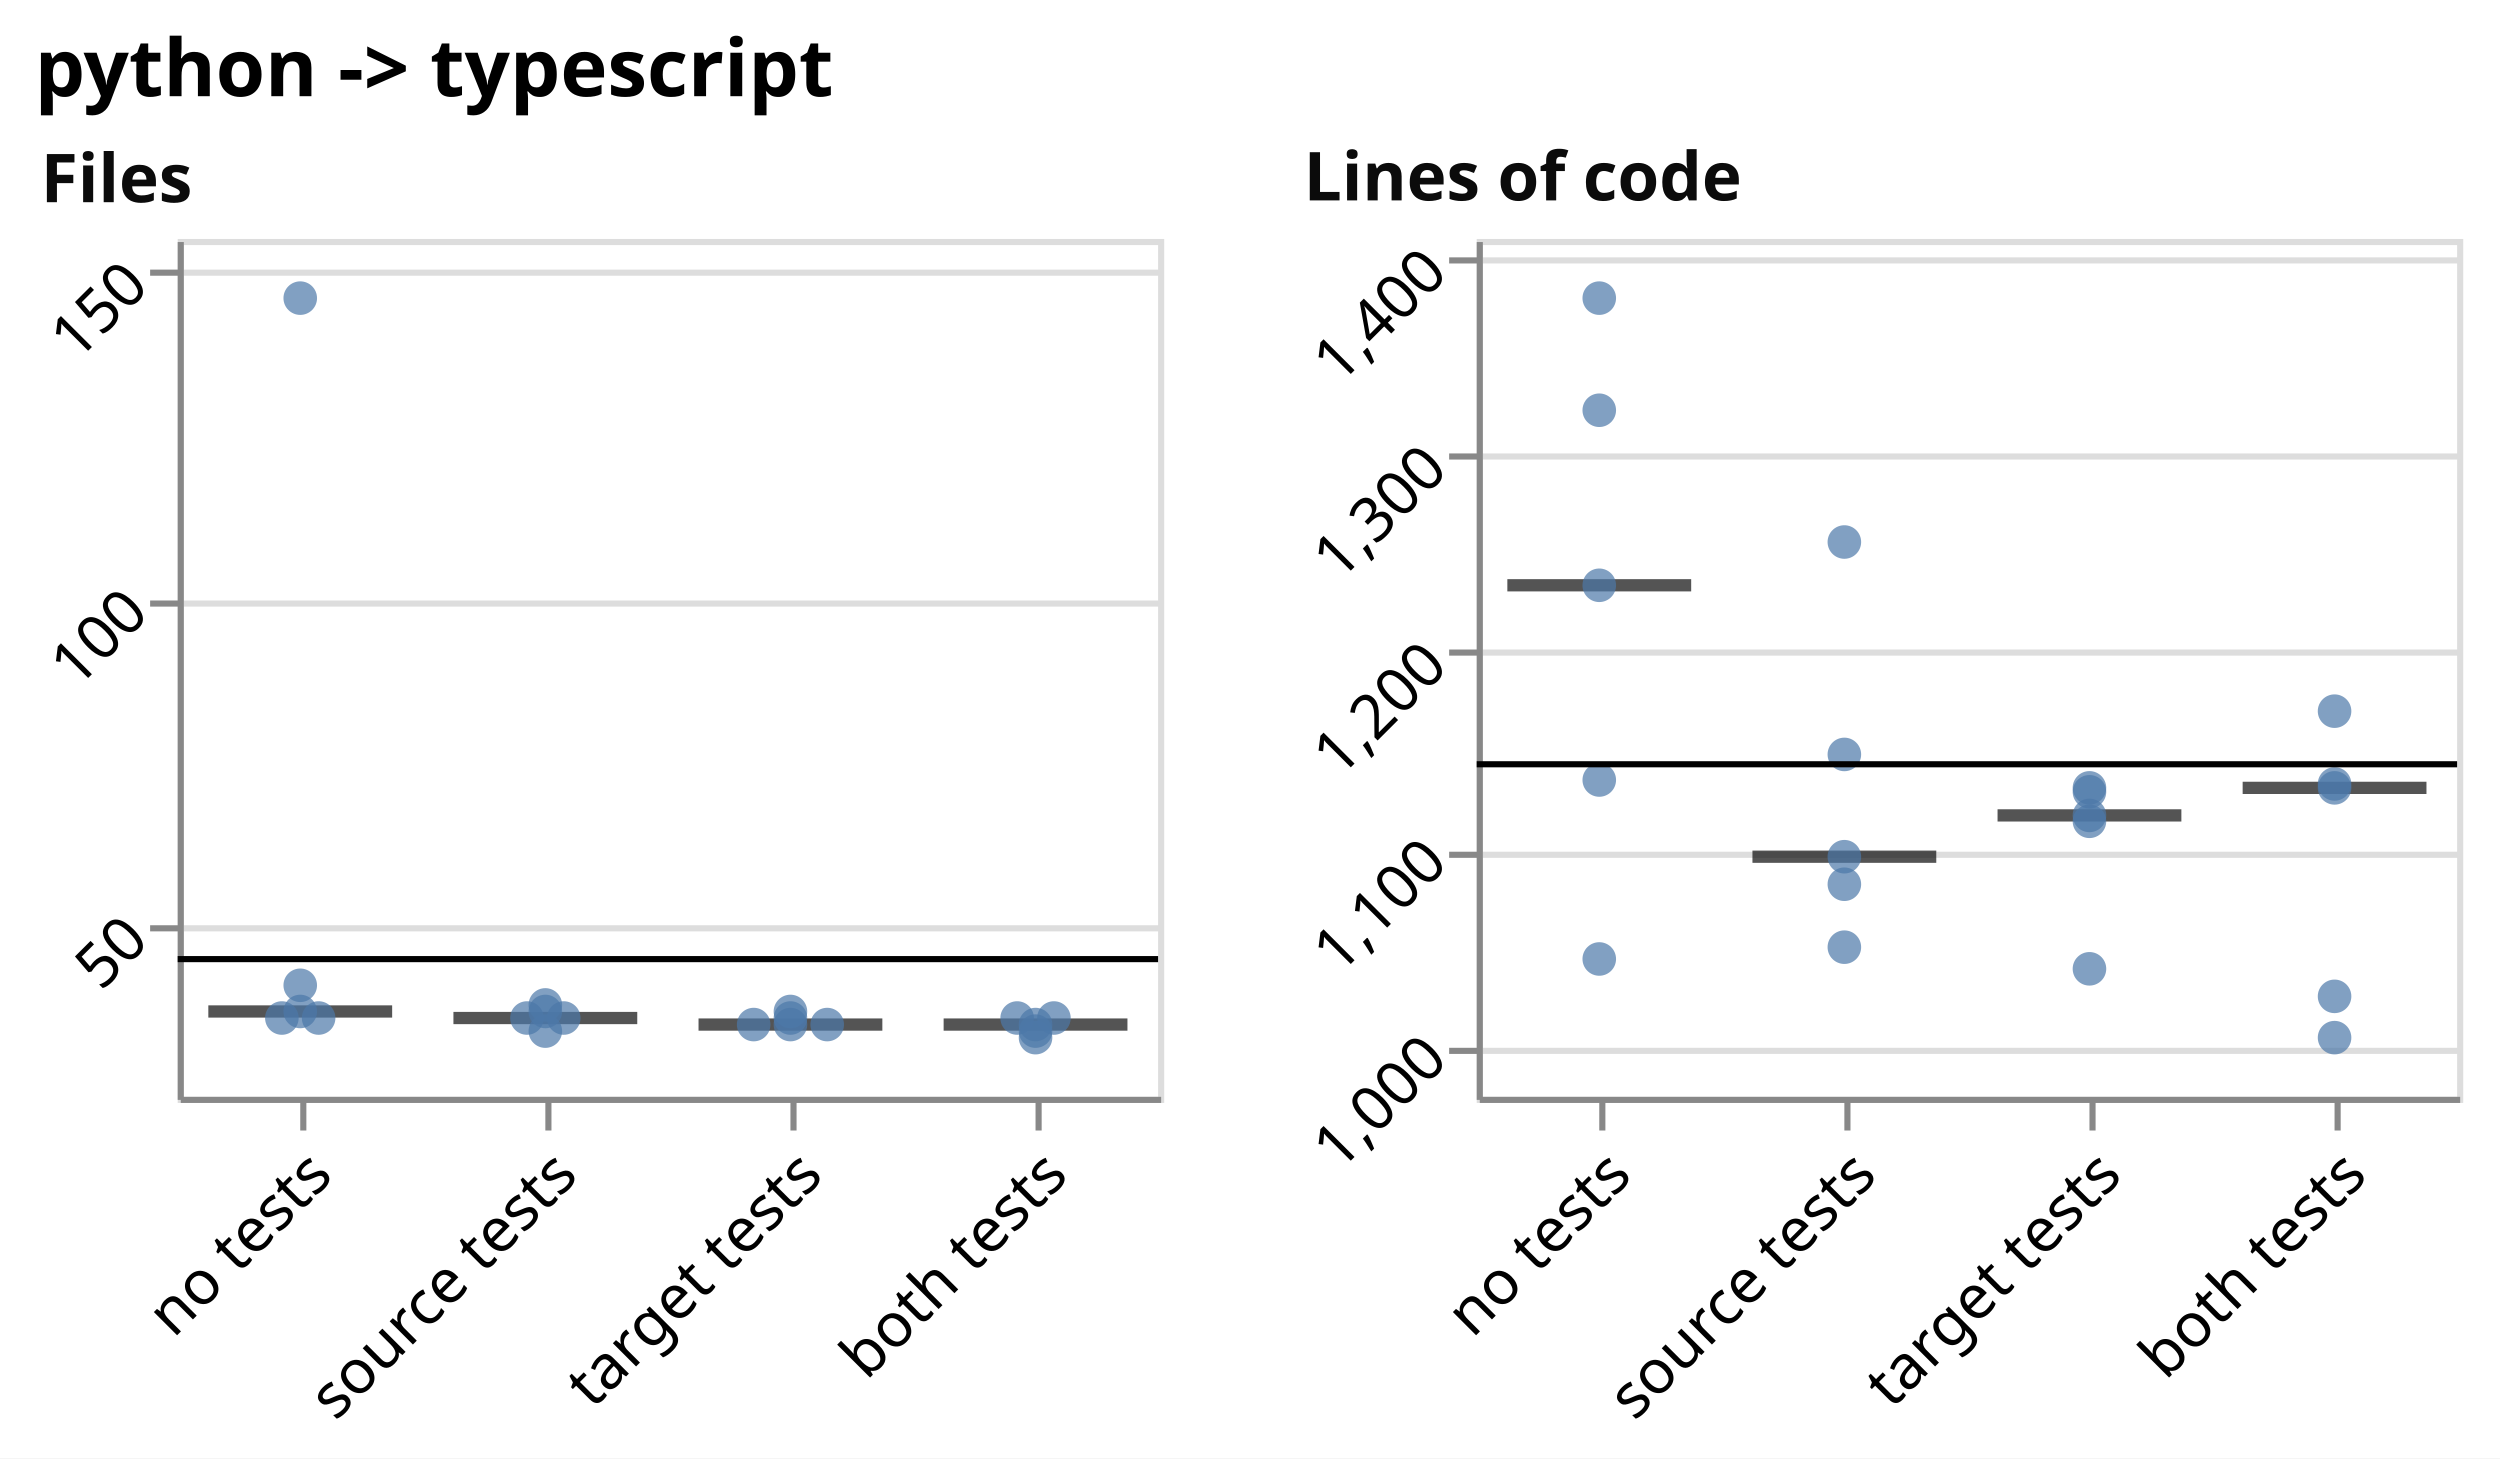
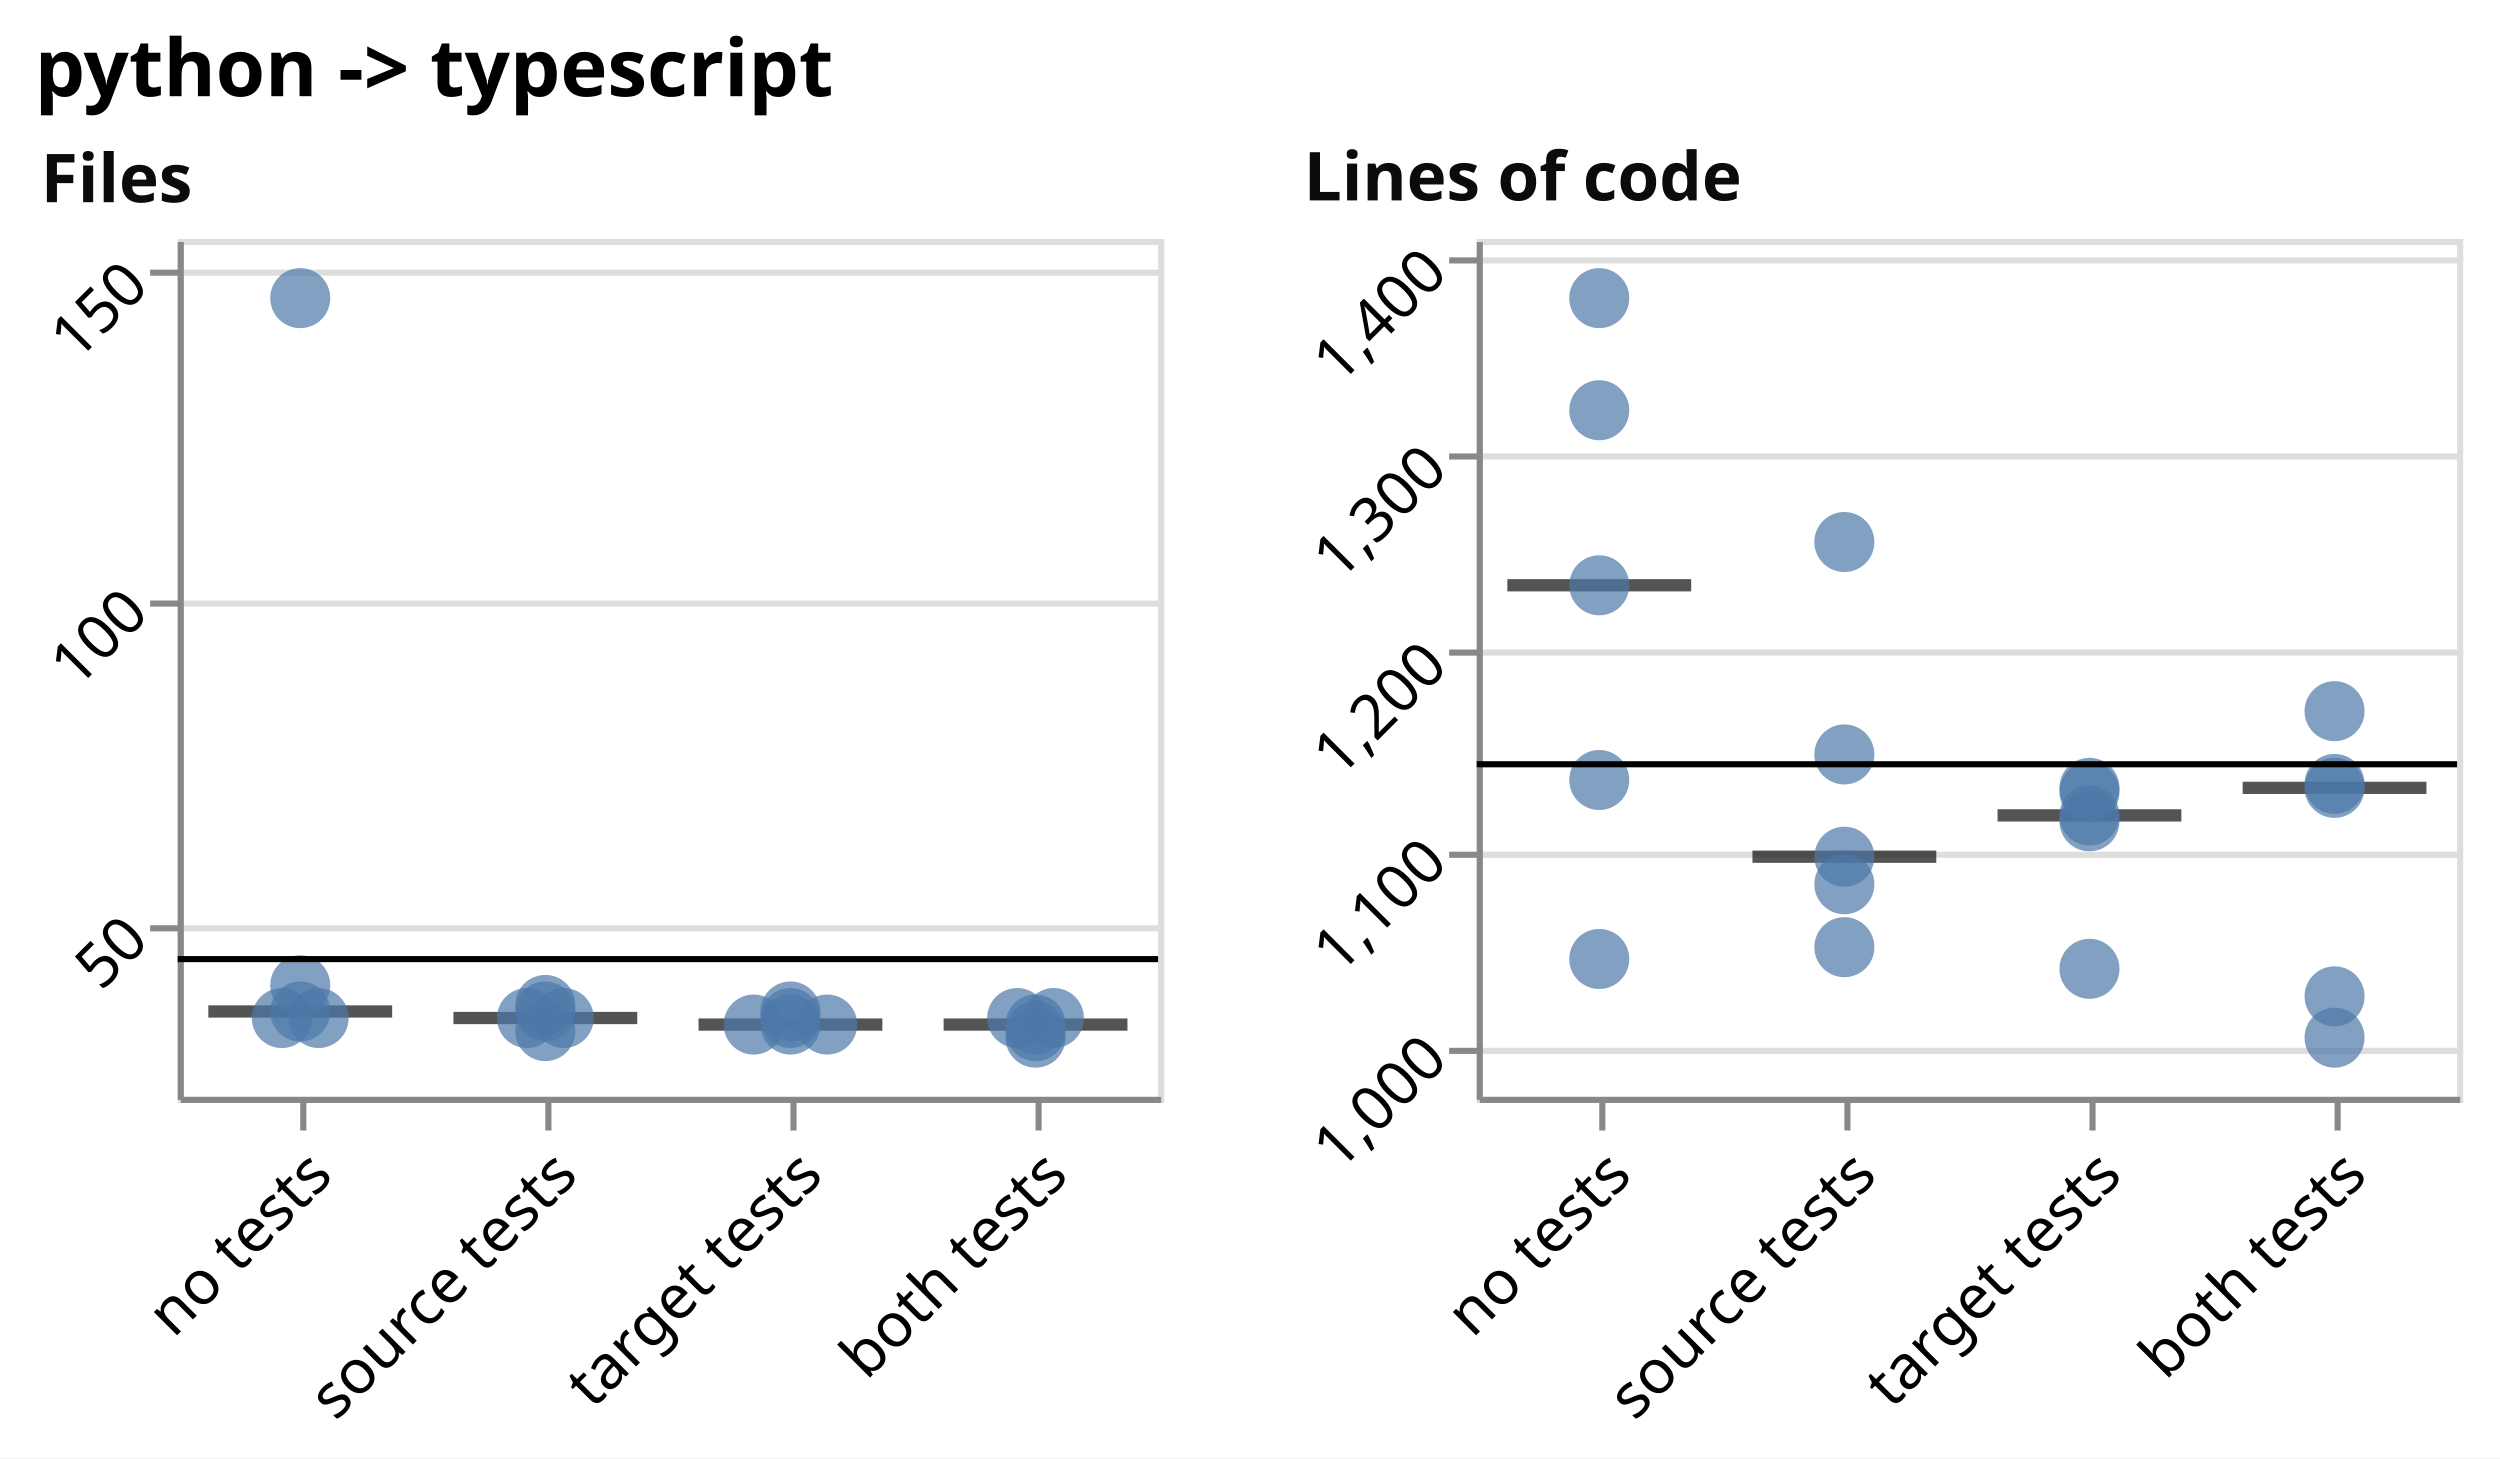
<svg xmlns="http://www.w3.org/2000/svg" version="1.1" class="marks" width="408" height="238" viewBox="0 0 408 238">
  <rect width="408" height="238" fill="white" />
  <g fill="none" stroke-miterlimit="10" transform="translate(29,39)">
    <g class="mark-group role-frame root" role="graphics-object" aria-roledescription="group mark container">
      <g transform="translate(0,0)">
        <path class="background" aria-hidden="true" d="M0,0h0v0h0Z" />
        <g>
          <g class="mark-group role-scope concat_0_group" role="graphics-object" aria-roledescription="group mark container">
            <g transform="translate(0,0)">
              <path class="background" aria-hidden="true" d="M0.5,0.5h160v140h-160Z" stroke="#ddd" />
              <g>
                <g class="mark-group role-axis" aria-hidden="true">
                  <g transform="translate(0.5,0.5)">
                    <path class="background" aria-hidden="true" d="M0,0h0v0h0Z" pointer-events="none" />
                    <g>
                      <g class="mark-rule role-axis-grid" pointer-events="none">
                        <line transform="translate(0,112)" x2="160" y2="0" stroke="#ddd" stroke-width="1" opacity="1" />
                        <line transform="translate(0,59)" x2="160" y2="0" stroke="#ddd" stroke-width="1" opacity="1" />
                        <line transform="translate(0,5)" x2="160" y2="0" stroke="#ddd" stroke-width="1" opacity="1" />
                      </g>
                    </g>
                    <path class="foreground" aria-hidden="true" d="" pointer-events="none" display="none" />
                  </g>
                </g>
                <g class="mark-group role-axis" role="graphics-symbol" aria-roledescription="axis" aria-label="X-axis for a discrete scale with 4 values: no tests, source tests, target tests, both tests">
                  <g transform="translate(0.5,140.5)">
                    <path class="background" aria-hidden="true" d="M0,0h0v0h0Z" pointer-events="none" />
                    <g>
                      <g class="mark-rule role-axis-tick" pointer-events="none">
                        <line transform="translate(20,0)" x2="0" y2="5" stroke="#888" stroke-width="1" opacity="1" />
                        <line transform="translate(60,0)" x2="0" y2="5" stroke="#888" stroke-width="1" opacity="1" />
                        <line transform="translate(100,0)" x2="0" y2="5" stroke="#888" stroke-width="1" opacity="1" />
                        <line transform="translate(140,0)" x2="0" y2="5" stroke="#888" stroke-width="1" opacity="1" />
                      </g>
                      <g class="mark-text role-axis-label" pointer-events="none">
                        <text text-anchor="end" transform="translate(19.5,7) rotate(-45) translate(0,8)" font-family="sans-serif" font-size="10px" fill="#000" opacity="1">no tests</text>
                        <text text-anchor="end" transform="translate(59.5,7) rotate(-45) translate(0,8)" font-family="sans-serif" font-size="10px" fill="#000" opacity="1">source tests</text>
                        <text text-anchor="end" transform="translate(99.5,7) rotate(-45) translate(0,8)" font-family="sans-serif" font-size="10px" fill="#000" opacity="1">target tests</text>
                        <text text-anchor="end" transform="translate(139.5,7) rotate(-45) translate(0,8)" font-family="sans-serif" font-size="10px" fill="#000" opacity="1">both tests</text>
                      </g>
                      <g class="mark-rule role-axis-domain" pointer-events="none">
                        <line transform="translate(0,0)" x2="160" y2="0" stroke="#888" stroke-width="1" opacity="1" />
                      </g>
                    </g>
                    <path class="foreground" aria-hidden="true" d="" pointer-events="none" display="none" />
                  </g>
                </g>
                <g class="mark-group role-axis" role="graphics-symbol" aria-roledescription="axis" aria-label="Y-axis for a linear scale with values from 24 to 155">
                  <g transform="translate(0.5,0.5)">
                    <path class="background" aria-hidden="true" d="M0,0h0v0h0Z" pointer-events="none" />
                    <g>
                      <g class="mark-rule role-axis-tick" pointer-events="none">
                        <line transform="translate(0,112)" x2="-5" y2="0" stroke="#888" stroke-width="1" opacity="1" />
                        <line transform="translate(0,59)" x2="-5" y2="0" stroke="#888" stroke-width="1" opacity="1" />
                        <line transform="translate(0,5)" x2="-5" y2="0" stroke="#888" stroke-width="1" opacity="1" />
                      </g>
                      <g class="mark-text role-axis-label" pointer-events="none">
                        <text text-anchor="end" transform="translate(-7,112.188) rotate(-45) translate(0,3)" font-family="sans-serif" font-size="10px" fill="#000" opacity="1">50</text>
                        <text text-anchor="end" transform="translate(-7,58.78547) rotate(-45) translate(0,3)" font-family="sans-serif" font-size="10px" fill="#000" opacity="1">100</text>
                        <text text-anchor="end" transform="translate(-7,5.382972) rotate(-45) translate(0,3)" font-family="sans-serif" font-size="10px" fill="#000" opacity="1">150</text>
                      </g>
                      <g class="mark-rule role-axis-domain" pointer-events="none">
                        <line transform="translate(0,140)" x2="0" y2="-140" stroke="#888" stroke-width="1" opacity="1" />
                      </g>
                    </g>
                    <path class="foreground" aria-hidden="true" d="" pointer-events="none" display="none" />
                  </g>
                </g>
                <g class="mark-rect role-mark concat_0_layer_0_marks" role="graphics-object" aria-roledescription="rect mark container">
                  <path aria-label="condition: no tests; Median of value: 37" role="graphics-symbol" aria-roledescription="tick" d="M5,125.073h30v2h-30Z" fill="#0b0b0b" opacity="0.7" />
                  <path aria-label="condition: source tests; Median of value: 36" role="graphics-symbol" aria-roledescription="tick" d="M45,126.141h30v2h-30Z" fill="#0b0b0b" opacity="0.7" />
                  <path aria-label="condition: target tests; Median of value: 35" role="graphics-symbol" aria-roledescription="tick" d="M85,127.209h30v2h-30Z" fill="#0b0b0b" opacity="0.7" />
                  <path aria-label="condition: both tests; Median of value: 35" role="graphics-symbol" aria-roledescription="tick" d="M125,127.209h30v2h-30Z" fill="#0b0b0b" opacity="0.7" />
                </g>
                <g class="mark-symbol role-mark concat_0_layer_1_marks" role="graphics-object" aria-roledescription="symbol mark container">
-                   <path aria-label="condition: no tests; value: 36; nudge: −0.5" role="graphics-symbol" aria-roledescription="point" transform="translate(17,127.1407)" d="M2.739,0A2.739,2.739,0,1,1,-2.739,0A2.739,2.739,0,1,1,2.739,0" fill="#4c78a8" stroke-width="2" opacity="0.7" />
-                   <path aria-label="condition: no tests; value: 36; nudge: 0.5" role="graphics-symbol" aria-roledescription="point" transform="translate(23,127.1407)" d="M2.739,0A2.739,2.739,0,1,1,-2.739,0A2.739,2.739,0,1,1,2.739,0" fill="#4c78a8" stroke-width="2" opacity="0.7" />
-                   <path aria-label="condition: no tests; value: 146; nudge: 0" role="graphics-symbol" aria-roledescription="point" transform="translate(20,9.655172)" d="M2.739,0A2.739,2.739,0,1,1,-2.739,0A2.739,2.739,0,1,1,2.739,0" fill="#4c78a8" stroke-width="2" opacity="0.7" />
-                   <path aria-label="condition: no tests; value: 41; nudge: 0" role="graphics-symbol" aria-roledescription="point" transform="translate(20,121.8004)" d="M2.739,0A2.739,2.739,0,1,1,-2.739,0A2.739,2.739,0,1,1,2.739,0" fill="#4c78a8" stroke-width="2" opacity="0.7" />
-                   <path aria-label="condition: no tests; value: 37; nudge: 0" role="graphics-symbol" aria-roledescription="point" transform="translate(20,126.0726)" d="M2.739,0A2.739,2.739,0,1,1,-2.739,0A2.739,2.739,0,1,1,2.739,0" fill="#4c78a8" stroke-width="2" opacity="0.7" />
-                   <path aria-label="condition: source tests; value: 36; nudge: −0.5" role="graphics-symbol" aria-roledescription="point" transform="translate(57,127.1407)" d="M2.739,0A2.739,2.739,0,1,1,-2.739,0A2.739,2.739,0,1,1,2.739,0" fill="#4c78a8" stroke-width="2" opacity="0.7" />
-                   <path aria-label="condition: source tests; value: 36; nudge: 0.5" role="graphics-symbol" aria-roledescription="point" transform="translate(63,127.1407)" d="M2.739,0A2.739,2.739,0,1,1,-2.739,0A2.739,2.739,0,1,1,2.739,0" fill="#4c78a8" stroke-width="2" opacity="0.7" />
-                   <path aria-label="condition: source tests; value: 38; nudge: 0" role="graphics-symbol" aria-roledescription="point" transform="translate(60,125.0046)" d="M2.739,0A2.739,2.739,0,1,1,-2.739,0A2.739,2.739,0,1,1,2.739,0" fill="#4c78a8" stroke-width="2" opacity="0.7" />
-                   <path aria-label="condition: source tests; value: 34; nudge: 0" role="graphics-symbol" aria-roledescription="point" transform="translate(60,129.2768)" d="M2.739,0A2.739,2.739,0,1,1,-2.739,0A2.739,2.739,0,1,1,2.739,0" fill="#4c78a8" stroke-width="2" opacity="0.7" />
-                   <path aria-label="condition: source tests; value: 37; nudge: 0" role="graphics-symbol" aria-roledescription="point" transform="translate(60,126.0726)" d="M2.739,0A2.739,2.739,0,1,1,-2.739,0A2.739,2.739,0,1,1,2.739,0" fill="#4c78a8" stroke-width="2" opacity="0.7" />
-                   <path aria-label="condition: target tests; value: 35; nudge: −1" role="graphics-symbol" aria-roledescription="point" transform="translate(94,128.2087)" d="M2.739,0A2.739,2.739,0,1,1,-2.739,0A2.739,2.739,0,1,1,2.739,0" fill="#4c78a8" stroke-width="2" opacity="0.7" />
-                   <path aria-label="condition: target tests; value: 35; nudge: 0" role="graphics-symbol" aria-roledescription="point" transform="translate(100,128.2087)" d="M2.739,0A2.739,2.739,0,1,1,-2.739,0A2.739,2.739,0,1,1,2.739,0" fill="#4c78a8" stroke-width="2" opacity="0.7" />
-                   <path aria-label="condition: target tests; value: 35; nudge: 1" role="graphics-symbol" aria-roledescription="point" transform="translate(106,128.2087)" d="M2.739,0A2.739,2.739,0,1,1,-2.739,0A2.739,2.739,0,1,1,2.739,0" fill="#4c78a8" stroke-width="2" opacity="0.7" />
-                   <path aria-label="condition: target tests; value: 36; nudge: 0" role="graphics-symbol" aria-roledescription="point" transform="translate(100,127.1407)" d="M2.739,0A2.739,2.739,0,1,1,-2.739,0A2.739,2.739,0,1,1,2.739,0" fill="#4c78a8" stroke-width="2" opacity="0.7" />
-                   <path aria-label="condition: target tests; value: 37; nudge: 0" role="graphics-symbol" aria-roledescription="point" transform="translate(100,126.0726)" d="M2.739,0A2.739,2.739,0,1,1,-2.739,0A2.739,2.739,0,1,1,2.739,0" fill="#4c78a8" stroke-width="2" opacity="0.7" />
-                   <path aria-label="condition: both tests; value: 33; nudge: 0" role="graphics-symbol" aria-roledescription="point" transform="translate(140,130.3448)" d="M2.739,0A2.739,2.739,0,1,1,-2.739,0A2.739,2.739,0,1,1,2.739,0" fill="#4c78a8" stroke-width="2" opacity="0.7" />
-                   <path aria-label="condition: both tests; value: 36; nudge: −0.5" role="graphics-symbol" aria-roledescription="point" transform="translate(137,127.1407)" d="M2.739,0A2.739,2.739,0,1,1,-2.739,0A2.739,2.739,0,1,1,2.739,0" fill="#4c78a8" stroke-width="2" opacity="0.7" />
-                   <path aria-label="condition: both tests; value: 36; nudge: 0.5" role="graphics-symbol" aria-roledescription="point" transform="translate(143,127.1407)" d="M2.739,0A2.739,2.739,0,1,1,-2.739,0A2.739,2.739,0,1,1,2.739,0" fill="#4c78a8" stroke-width="2" opacity="0.7" />
-                   <path aria-label="condition: both tests; value: 34; nudge: 0" role="graphics-symbol" aria-roledescription="point" transform="translate(140,129.2768)" d="M2.739,0A2.739,2.739,0,1,1,-2.739,0A2.739,2.739,0,1,1,2.739,0" fill="#4c78a8" stroke-width="2" opacity="0.7" />
-                   <path aria-label="condition: both tests; value: 35; nudge: 0" role="graphics-symbol" aria-roledescription="point" transform="translate(140,128.2087)" d="M2.739,0A2.739,2.739,0,1,1,-2.739,0A2.739,2.739,0,1,1,2.739,0" fill="#4c78a8" stroke-width="2" opacity="0.7" />
+                   <path aria-label="condition: no tests; value: 36; nudge: −0.5" role="graphics-symbol" aria-roledescription="point" transform="translate(17,127.1407)" d="M4.899,0A4.899,4.899,0,1,1,-4.899,0A4.899,4.899,0,1,1,4.899,0" fill="#4c78a8" stroke-width="2" opacity="0.7" />
+                   <path aria-label="condition: no tests; value: 36; nudge: 0.5" role="graphics-symbol" aria-roledescription="point" transform="translate(23,127.1407)" d="M4.899,0A4.899,4.899,0,1,1,-4.899,0A4.899,4.899,0,1,1,4.899,0" fill="#4c78a8" stroke-width="2" opacity="0.7" />
+                   <path aria-label="condition: no tests; value: 146; nudge: 0" role="graphics-symbol" aria-roledescription="point" transform="translate(20,9.655172)" d="M4.899,0A4.899,4.899,0,1,1,-4.899,0A4.899,4.899,0,1,1,4.899,0" fill="#4c78a8" stroke-width="2" opacity="0.7" />
+                   <path aria-label="condition: no tests; value: 41; nudge: 0" role="graphics-symbol" aria-roledescription="point" transform="translate(20,121.8004)" d="M4.899,0A4.899,4.899,0,1,1,-4.899,0A4.899,4.899,0,1,1,4.899,0" fill="#4c78a8" stroke-width="2" opacity="0.7" />
+                   <path aria-label="condition: no tests; value: 37; nudge: 0" role="graphics-symbol" aria-roledescription="point" transform="translate(20,126.0726)" d="M4.899,0A4.899,4.899,0,1,1,-4.899,0A4.899,4.899,0,1,1,4.899,0" fill="#4c78a8" stroke-width="2" opacity="0.7" />
+                   <path aria-label="condition: source tests; value: 36; nudge: −0.5" role="graphics-symbol" aria-roledescription="point" transform="translate(57,127.1407)" d="M4.899,0A4.899,4.899,0,1,1,-4.899,0A4.899,4.899,0,1,1,4.899,0" fill="#4c78a8" stroke-width="2" opacity="0.7" />
+                   <path aria-label="condition: source tests; value: 36; nudge: 0.5" role="graphics-symbol" aria-roledescription="point" transform="translate(63,127.1407)" d="M4.899,0A4.899,4.899,0,1,1,-4.899,0A4.899,4.899,0,1,1,4.899,0" fill="#4c78a8" stroke-width="2" opacity="0.7" />
+                   <path aria-label="condition: source tests; value: 38; nudge: 0" role="graphics-symbol" aria-roledescription="point" transform="translate(60,125.0046)" d="M4.899,0A4.899,4.899,0,1,1,-4.899,0A4.899,4.899,0,1,1,4.899,0" fill="#4c78a8" stroke-width="2" opacity="0.7" />
+                   <path aria-label="condition: source tests; value: 34; nudge: 0" role="graphics-symbol" aria-roledescription="point" transform="translate(60,129.2768)" d="M4.899,0A4.899,4.899,0,1,1,-4.899,0A4.899,4.899,0,1,1,4.899,0" fill="#4c78a8" stroke-width="2" opacity="0.7" />
+                   <path aria-label="condition: source tests; value: 37; nudge: 0" role="graphics-symbol" aria-roledescription="point" transform="translate(60,126.0726)" d="M4.899,0A4.899,4.899,0,1,1,-4.899,0A4.899,4.899,0,1,1,4.899,0" fill="#4c78a8" stroke-width="2" opacity="0.7" />
+                   <path aria-label="condition: target tests; value: 35; nudge: −1" role="graphics-symbol" aria-roledescription="point" transform="translate(94,128.2087)" d="M4.899,0A4.899,4.899,0,1,1,-4.899,0A4.899,4.899,0,1,1,4.899,0" fill="#4c78a8" stroke-width="2" opacity="0.7" />
+                   <path aria-label="condition: target tests; value: 35; nudge: 0" role="graphics-symbol" aria-roledescription="point" transform="translate(100,128.2087)" d="M4.899,0A4.899,4.899,0,1,1,-4.899,0A4.899,4.899,0,1,1,4.899,0" fill="#4c78a8" stroke-width="2" opacity="0.7" />
+                   <path aria-label="condition: target tests; value: 35; nudge: 1" role="graphics-symbol" aria-roledescription="point" transform="translate(106,128.2087)" d="M4.899,0A4.899,4.899,0,1,1,-4.899,0A4.899,4.899,0,1,1,4.899,0" fill="#4c78a8" stroke-width="2" opacity="0.7" />
+                   <path aria-label="condition: target tests; value: 36; nudge: 0" role="graphics-symbol" aria-roledescription="point" transform="translate(100,127.1407)" d="M4.899,0A4.899,4.899,0,1,1,-4.899,0A4.899,4.899,0,1,1,4.899,0" fill="#4c78a8" stroke-width="2" opacity="0.7" />
+                   <path aria-label="condition: target tests; value: 37; nudge: 0" role="graphics-symbol" aria-roledescription="point" transform="translate(100,126.0726)" d="M4.899,0A4.899,4.899,0,1,1,-4.899,0A4.899,4.899,0,1,1,4.899,0" fill="#4c78a8" stroke-width="2" opacity="0.7" />
+                   <path aria-label="condition: both tests; value: 33; nudge: 0" role="graphics-symbol" aria-roledescription="point" transform="translate(140,130.3448)" d="M4.899,0A4.899,4.899,0,1,1,-4.899,0A4.899,4.899,0,1,1,4.899,0" fill="#4c78a8" stroke-width="2" opacity="0.7" />
+                   <path aria-label="condition: both tests; value: 36; nudge: −0.5" role="graphics-symbol" aria-roledescription="point" transform="translate(137,127.1407)" d="M4.899,0A4.899,4.899,0,1,1,-4.899,0A4.899,4.899,0,1,1,4.899,0" fill="#4c78a8" stroke-width="2" opacity="0.7" />
+                   <path aria-label="condition: both tests; value: 36; nudge: 0.5" role="graphics-symbol" aria-roledescription="point" transform="translate(143,127.1407)" d="M4.899,0A4.899,4.899,0,1,1,-4.899,0A4.899,4.899,0,1,1,4.899,0" fill="#4c78a8" stroke-width="2" opacity="0.7" />
+                   <path aria-label="condition: both tests; value: 34; nudge: 0" role="graphics-symbol" aria-roledescription="point" transform="translate(140,129.2768)" d="M4.899,0A4.899,4.899,0,1,1,-4.899,0A4.899,4.899,0,1,1,4.899,0" fill="#4c78a8" stroke-width="2" opacity="0.7" />
+                   <path aria-label="condition: both tests; value: 35; nudge: 0" role="graphics-symbol" aria-roledescription="point" transform="translate(140,128.2087)" d="M4.899,0A4.899,4.899,0,1,1,-4.899,0A4.899,4.899,0,1,1,4.899,0" fill="#4c78a8" stroke-width="2" opacity="0.7" />
                </g>
                <g class="mark-rule role-mark concat_0_layer_2_marks" role="graphics-object" aria-roledescription="rule mark container">
                  <line aria-label="Median of reference: 45" role="graphics-symbol" aria-roledescription="rule mark" transform="translate(160,117.5282)" x2="-160" y2="0" stroke="black" />
                </g>
                <g class="mark-group role-title">
                  <g transform="translate(-22.33331,-15)">
                    <path class="background" aria-hidden="true" d="M0,0h0v0h0Z" pointer-events="none" />
                    <g>
                      <g class="mark-text role-title-text" role="graphics-symbol" aria-roledescription="title" aria-label="Title text 'Files'" pointer-events="none">
                        <text text-anchor="start" transform="translate(0,9)" font-family="sans-serif" font-size="11px" font-weight="bold" fill="#0b0b0b" opacity="1">Files</text>
                      </g>
                    </g>
                    <path class="foreground" aria-hidden="true" d="" pointer-events="none" display="none" />
                  </g>
                </g>
              </g>
              <path class="foreground" aria-hidden="true" d="" display="none" />
            </g>
          </g>
          <g class="mark-group role-scope concat_1_group" role="graphics-object" aria-roledescription="group mark container">
            <g transform="translate(212,0)">
              <path class="background" aria-hidden="true" d="M0.5,0.5h160v140h-160Z" stroke="#ddd" />
              <g>
                <g class="mark-group role-axis" aria-hidden="true">
                  <g transform="translate(0.5,0.5)">
                    <path class="background" aria-hidden="true" d="M0,0h0v0h0Z" pointer-events="none" />
                    <g>
                      <g class="mark-rule role-axis-grid" pointer-events="none">
                        <line transform="translate(0,132)" x2="160" y2="0" stroke="#ddd" stroke-width="1" opacity="1" />
                        <line transform="translate(0,100)" x2="160" y2="0" stroke="#ddd" stroke-width="1" opacity="1" />
                        <line transform="translate(0,67)" x2="160" y2="0" stroke="#ddd" stroke-width="1" opacity="1" />
                        <line transform="translate(0,35)" x2="160" y2="0" stroke="#ddd" stroke-width="1" opacity="1" />
                        <line transform="translate(0,3)" x2="160" y2="0" stroke="#ddd" stroke-width="1" opacity="1" />
                      </g>
                    </g>
                    <path class="foreground" aria-hidden="true" d="" pointer-events="none" display="none" />
                  </g>
                </g>
                <g class="mark-group role-axis" role="graphics-symbol" aria-roledescription="axis" aria-label="X-axis for a discrete scale with 4 values: no tests, source tests, target tests, both tests">
                  <g transform="translate(0.5,140.5)">
                    <path class="background" aria-hidden="true" d="M0,0h0v0h0Z" pointer-events="none" />
                    <g>
                      <g class="mark-rule role-axis-tick" pointer-events="none">
                        <line transform="translate(20,0)" x2="0" y2="5" stroke="#888" stroke-width="1" opacity="1" />
                        <line transform="translate(60,0)" x2="0" y2="5" stroke="#888" stroke-width="1" opacity="1" />
                        <line transform="translate(100,0)" x2="0" y2="5" stroke="#888" stroke-width="1" opacity="1" />
                        <line transform="translate(140,0)" x2="0" y2="5" stroke="#888" stroke-width="1" opacity="1" />
                      </g>
                      <g class="mark-text role-axis-label" pointer-events="none">
                        <text text-anchor="end" transform="translate(19.5,7) rotate(-45) translate(0,8)" font-family="sans-serif" font-size="10px" fill="#000" opacity="1">no tests</text>
                        <text text-anchor="end" transform="translate(59.5,7) rotate(-45) translate(0,8)" font-family="sans-serif" font-size="10px" fill="#000" opacity="1">source tests</text>
                        <text text-anchor="end" transform="translate(99.5,7) rotate(-45) translate(0,8)" font-family="sans-serif" font-size="10px" fill="#000" opacity="1">target tests</text>
                        <text text-anchor="end" transform="translate(139.5,7) rotate(-45) translate(0,8)" font-family="sans-serif" font-size="10px" fill="#000" opacity="1">both tests</text>
                      </g>
                      <g class="mark-rule role-axis-domain" pointer-events="none">
                        <line transform="translate(0,0)" x2="160" y2="0" stroke="#888" stroke-width="1" opacity="1" />
                      </g>
                    </g>
                    <path class="foreground" aria-hidden="true" d="" pointer-events="none" display="none" />
                  </g>
                </g>
                <g class="mark-group role-axis" role="graphics-symbol" aria-roledescription="axis" aria-label="Y-axis for a linear scale with values from 974 to 1,410">
                  <g transform="translate(0.5,0.5)">
                    <path class="background" aria-hidden="true" d="M0,0h0v0h0Z" pointer-events="none" />
                    <g>
                      <g class="mark-rule role-axis-tick" pointer-events="none">
                        <line transform="translate(0,132)" x2="-5" y2="0" stroke="#888" stroke-width="1" opacity="1" />
                        <line transform="translate(0,100)" x2="-5" y2="0" stroke="#888" stroke-width="1" opacity="1" />
                        <line transform="translate(0,67)" x2="-5" y2="0" stroke="#888" stroke-width="1" opacity="1" />
                        <line transform="translate(0,35)" x2="-5" y2="0" stroke="#888" stroke-width="1" opacity="1" />
                        <line transform="translate(0,3)" x2="-5" y2="0" stroke="#888" stroke-width="1" opacity="1" />
                      </g>
                      <g class="mark-text role-axis-label" pointer-events="none">
                        <text text-anchor="end" transform="translate(-7,131.6288) rotate(-45) translate(0,3)" font-family="sans-serif" font-size="10px" fill="#000" opacity="1">1,000</text>
                        <text text-anchor="end" transform="translate(-7,99.53045) rotate(-45) translate(0,3)" font-family="sans-serif" font-size="10px" fill="#000" opacity="1">1,100</text>
                        <text text-anchor="end" transform="translate(-7,67.43213) rotate(-45) translate(0,3)" font-family="sans-serif" font-size="10px" fill="#000" opacity="1">1,200</text>
                        <text text-anchor="end" transform="translate(-7,35.33382) rotate(-45) translate(0,3)" font-family="sans-serif" font-size="10px" fill="#000" opacity="1">1,300</text>
                        <text text-anchor="end" transform="translate(-7,3.23551) rotate(-45) translate(0,3)" font-family="sans-serif" font-size="10px" fill="#000" opacity="1">1,400</text>
                      </g>
                      <g class="mark-rule role-axis-domain" pointer-events="none">
                        <line transform="translate(0,140)" x2="0" y2="-140" stroke="#888" stroke-width="1" opacity="1" />
                      </g>
                    </g>
                    <path class="foreground" aria-hidden="true" d="" pointer-events="none" display="none" />
                  </g>
                </g>
                <g class="mark-rect role-mark concat_1_layer_0_marks" role="graphics-object" aria-roledescription="rect mark container">
                  <path aria-label="condition: no tests; Median of value: 1234" role="graphics-symbol" aria-roledescription="tick" d="M5,55.519h30v2h-30Z" fill="#0b0b0b" opacity="0.7" />
                  <path aria-label="condition: source tests; Median of value: 1096" role="graphics-symbol" aria-roledescription="tick" d="M45,99.814h30v2h-30Z" fill="#0b0b0b" opacity="0.7" />
                  <path aria-label="condition: target tests; Median of value: 1117" role="graphics-symbol" aria-roledescription="tick" d="M85,93.074h30v2h-30Z" fill="#0b0b0b" opacity="0.7" />
                  <path aria-label="condition: both tests; Median of value: 1131" role="graphics-symbol" aria-roledescription="tick" d="M125,88.58h30v2h-30Z" fill="#0b0b0b" opacity="0.7" />
                </g>
                <g class="mark-symbol role-mark concat_1_layer_1_marks" role="graphics-object" aria-roledescription="symbol mark container">
-                   <path aria-label="condition: no tests; value: 1044; nudge: 0" role="graphics-symbol" aria-roledescription="point" transform="translate(20,117.5055)" d="M2.739,0A2.739,2.739,0,1,1,-2.739,0A2.739,2.739,0,1,1,2.739,0" fill="#4c78a8" stroke-width="2" opacity="0.7" />
-                   <path aria-label="condition: no tests; value: 1380; nudge: 0" role="graphics-symbol" aria-roledescription="point" transform="translate(20,9.655172)" d="M2.739,0A2.739,2.739,0,1,1,-2.739,0A2.739,2.739,0,1,1,2.739,0" fill="#4c78a8" stroke-width="2" opacity="0.7" />
-                   <path aria-label="condition: no tests; value: 1323; nudge: 0" role="graphics-symbol" aria-roledescription="point" transform="translate(20,27.95121)" d="M2.739,0A2.739,2.739,0,1,1,-2.739,0A2.739,2.739,0,1,1,2.739,0" fill="#4c78a8" stroke-width="2" opacity="0.7" />
-                   <path aria-label="condition: no tests; value: 1135; nudge: 0" role="graphics-symbol" aria-roledescription="point" transform="translate(20,88.29604)" d="M2.739,0A2.739,2.739,0,1,1,-2.739,0A2.739,2.739,0,1,1,2.739,0" fill="#4c78a8" stroke-width="2" opacity="0.7" />
-                   <path aria-label="condition: no tests; value: 1234; nudge: 0" role="graphics-symbol" aria-roledescription="point" transform="translate(20,56.51871)" d="M2.739,0A2.739,2.739,0,1,1,-2.739,0A2.739,2.739,0,1,1,2.739,0" fill="#4c78a8" stroke-width="2" opacity="0.7" />
-                   <path aria-label="condition: source tests; value: 1096; nudge: 0" role="graphics-symbol" aria-roledescription="point" transform="translate(60,100.8144)" d="M2.739,0A2.739,2.739,0,1,1,-2.739,0A2.739,2.739,0,1,1,2.739,0" fill="#4c78a8" stroke-width="2" opacity="0.7" />
-                   <path aria-label="condition: source tests; value: 1256; nudge: 0" role="graphics-symbol" aria-roledescription="point" transform="translate(60,49.45708)" d="M2.739,0A2.739,2.739,0,1,1,-2.739,0A2.739,2.739,0,1,1,2.739,0" fill="#4c78a8" stroke-width="2" opacity="0.7" />
-                   <path aria-label="condition: source tests; value: 1050; nudge: 0" role="graphics-symbol" aria-roledescription="point" transform="translate(60,115.5796)" d="M2.739,0A2.739,2.739,0,1,1,-2.739,0A2.739,2.739,0,1,1,2.739,0" fill="#4c78a8" stroke-width="2" opacity="0.7" />
-                   <path aria-label="condition: source tests; value: 1148; nudge: 0" role="graphics-symbol" aria-roledescription="point" transform="translate(60,84.12326)" d="M2.739,0A2.739,2.739,0,1,1,-2.739,0A2.739,2.739,0,1,1,2.739,0" fill="#4c78a8" stroke-width="2" opacity="0.7" />
-                   <path aria-label="condition: source tests; value: 1082; nudge: 0" role="graphics-symbol" aria-roledescription="point" transform="translate(60,105.3081)" d="M2.739,0A2.739,2.739,0,1,1,-2.739,0A2.739,2.739,0,1,1,2.739,0" fill="#4c78a8" stroke-width="2" opacity="0.7" />
-                   <path aria-label="condition: target tests; value: 1117; nudge: 0" role="graphics-symbol" aria-roledescription="point" transform="translate(100,94.07373)" d="M2.739,0A2.739,2.739,0,1,1,-2.739,0A2.739,2.739,0,1,1,2.739,0" fill="#4c78a8" stroke-width="2" opacity="0.7" />
-                   <path aria-label="condition: target tests; value: 1114; nudge: 0" role="graphics-symbol" aria-roledescription="point" transform="translate(100,95.03668)" d="M2.739,0A2.739,2.739,0,1,1,-2.739,0A2.739,2.739,0,1,1,2.739,0" fill="#4c78a8" stroke-width="2" opacity="0.7" />
-                   <path aria-label="condition: target tests; value: 1131; nudge: 0" role="graphics-symbol" aria-roledescription="point" transform="translate(100,89.57997)" d="M2.739,0A2.739,2.739,0,1,1,-2.739,0A2.739,2.739,0,1,1,2.739,0" fill="#4c78a8" stroke-width="2" opacity="0.7" />
-                   <path aria-label="condition: target tests; value: 1129; nudge: 0" role="graphics-symbol" aria-roledescription="point" transform="translate(100,90.22194)" d="M2.739,0A2.739,2.739,0,1,1,-2.739,0A2.739,2.739,0,1,1,2.739,0" fill="#4c78a8" stroke-width="2" opacity="0.7" />
-                   <path aria-label="condition: target tests; value: 1039; nudge: 0" role="graphics-symbol" aria-roledescription="point" transform="translate(100,119.1104)" d="M2.739,0A2.739,2.739,0,1,1,-2.739,0A2.739,2.739,0,1,1,2.739,0" fill="#4c78a8" stroke-width="2" opacity="0.7" />
-                   <path aria-label="condition: both tests; value: 1131; nudge: 0" role="graphics-symbol" aria-roledescription="point" transform="translate(140,89.57997)" d="M2.739,0A2.739,2.739,0,1,1,-2.739,0A2.739,2.739,0,1,1,2.739,0" fill="#4c78a8" stroke-width="2" opacity="0.7" />
-                   <path aria-label="condition: both tests; value: 1170; nudge: 0" role="graphics-symbol" aria-roledescription="point" transform="translate(140,77.06163)" d="M2.739,0A2.739,2.739,0,1,1,-2.739,0A2.739,2.739,0,1,1,2.739,0" fill="#4c78a8" stroke-width="2" opacity="0.7" />
-                   <path aria-label="condition: both tests; value: 1004; nudge: 0" role="graphics-symbol" aria-roledescription="point" transform="translate(140,130.3448)" d="M2.739,0A2.739,2.739,0,1,1,-2.739,0A2.739,2.739,0,1,1,2.739,0" fill="#4c78a8" stroke-width="2" opacity="0.7" />
-                   <path aria-label="condition: both tests; value: 1133; nudge: 0" role="graphics-symbol" aria-roledescription="point" transform="translate(140,88.938)" d="M2.739,0A2.739,2.739,0,1,1,-2.739,0A2.739,2.739,0,1,1,2.739,0" fill="#4c78a8" stroke-width="2" opacity="0.7" />
-                   <path aria-label="condition: both tests; value: 1025; nudge: 0" role="graphics-symbol" aria-roledescription="point" transform="translate(140,123.6042)" d="M2.739,0A2.739,2.739,0,1,1,-2.739,0A2.739,2.739,0,1,1,2.739,0" fill="#4c78a8" stroke-width="2" opacity="0.7" />
+                   <path aria-label="condition: no tests; value: 1044; nudge: 0" role="graphics-symbol" aria-roledescription="point" transform="translate(20,117.5055)" d="M4.899,0A4.899,4.899,0,1,1,-4.899,0A4.899,4.899,0,1,1,4.899,0" fill="#4c78a8" stroke-width="2" opacity="0.7" />
+                   <path aria-label="condition: no tests; value: 1380; nudge: 0" role="graphics-symbol" aria-roledescription="point" transform="translate(20,9.655172)" d="M4.899,0A4.899,4.899,0,1,1,-4.899,0A4.899,4.899,0,1,1,4.899,0" fill="#4c78a8" stroke-width="2" opacity="0.7" />
+                   <path aria-label="condition: no tests; value: 1323; nudge: 0" role="graphics-symbol" aria-roledescription="point" transform="translate(20,27.95121)" d="M4.899,0A4.899,4.899,0,1,1,-4.899,0A4.899,4.899,0,1,1,4.899,0" fill="#4c78a8" stroke-width="2" opacity="0.7" />
+                   <path aria-label="condition: no tests; value: 1135; nudge: 0" role="graphics-symbol" aria-roledescription="point" transform="translate(20,88.29604)" d="M4.899,0A4.899,4.899,0,1,1,-4.899,0A4.899,4.899,0,1,1,4.899,0" fill="#4c78a8" stroke-width="2" opacity="0.7" />
+                   <path aria-label="condition: no tests; value: 1234; nudge: 0" role="graphics-symbol" aria-roledescription="point" transform="translate(20,56.51871)" d="M4.899,0A4.899,4.899,0,1,1,-4.899,0A4.899,4.899,0,1,1,4.899,0" fill="#4c78a8" stroke-width="2" opacity="0.7" />
+                   <path aria-label="condition: source tests; value: 1096; nudge: 0" role="graphics-symbol" aria-roledescription="point" transform="translate(60,100.8144)" d="M4.899,0A4.899,4.899,0,1,1,-4.899,0A4.899,4.899,0,1,1,4.899,0" fill="#4c78a8" stroke-width="2" opacity="0.7" />
+                   <path aria-label="condition: source tests; value: 1256; nudge: 0" role="graphics-symbol" aria-roledescription="point" transform="translate(60,49.45708)" d="M4.899,0A4.899,4.899,0,1,1,-4.899,0A4.899,4.899,0,1,1,4.899,0" fill="#4c78a8" stroke-width="2" opacity="0.7" />
+                   <path aria-label="condition: source tests; value: 1050; nudge: 0" role="graphics-symbol" aria-roledescription="point" transform="translate(60,115.5796)" d="M4.899,0A4.899,4.899,0,1,1,-4.899,0A4.899,4.899,0,1,1,4.899,0" fill="#4c78a8" stroke-width="2" opacity="0.7" />
+                   <path aria-label="condition: source tests; value: 1148; nudge: 0" role="graphics-symbol" aria-roledescription="point" transform="translate(60,84.12326)" d="M4.899,0A4.899,4.899,0,1,1,-4.899,0A4.899,4.899,0,1,1,4.899,0" fill="#4c78a8" stroke-width="2" opacity="0.7" />
+                   <path aria-label="condition: source tests; value: 1082; nudge: 0" role="graphics-symbol" aria-roledescription="point" transform="translate(60,105.3081)" d="M4.899,0A4.899,4.899,0,1,1,-4.899,0A4.899,4.899,0,1,1,4.899,0" fill="#4c78a8" stroke-width="2" opacity="0.7" />
+                   <path aria-label="condition: target tests; value: 1117; nudge: 0" role="graphics-symbol" aria-roledescription="point" transform="translate(100,94.07373)" d="M4.899,0A4.899,4.899,0,1,1,-4.899,0A4.899,4.899,0,1,1,4.899,0" fill="#4c78a8" stroke-width="2" opacity="0.7" />
+                   <path aria-label="condition: target tests; value: 1114; nudge: 0" role="graphics-symbol" aria-roledescription="point" transform="translate(100,95.03668)" d="M4.899,0A4.899,4.899,0,1,1,-4.899,0A4.899,4.899,0,1,1,4.899,0" fill="#4c78a8" stroke-width="2" opacity="0.7" />
+                   <path aria-label="condition: target tests; value: 1131; nudge: 0" role="graphics-symbol" aria-roledescription="point" transform="translate(100,89.57997)" d="M4.899,0A4.899,4.899,0,1,1,-4.899,0A4.899,4.899,0,1,1,4.899,0" fill="#4c78a8" stroke-width="2" opacity="0.7" />
+                   <path aria-label="condition: target tests; value: 1129; nudge: 0" role="graphics-symbol" aria-roledescription="point" transform="translate(100,90.22194)" d="M4.899,0A4.899,4.899,0,1,1,-4.899,0A4.899,4.899,0,1,1,4.899,0" fill="#4c78a8" stroke-width="2" opacity="0.7" />
+                   <path aria-label="condition: target tests; value: 1039; nudge: 0" role="graphics-symbol" aria-roledescription="point" transform="translate(100,119.1104)" d="M4.899,0A4.899,4.899,0,1,1,-4.899,0A4.899,4.899,0,1,1,4.899,0" fill="#4c78a8" stroke-width="2" opacity="0.7" />
+                   <path aria-label="condition: both tests; value: 1131; nudge: 0" role="graphics-symbol" aria-roledescription="point" transform="translate(140,89.57997)" d="M4.899,0A4.899,4.899,0,1,1,-4.899,0A4.899,4.899,0,1,1,4.899,0" fill="#4c78a8" stroke-width="2" opacity="0.7" />
+                   <path aria-label="condition: both tests; value: 1170; nudge: 0" role="graphics-symbol" aria-roledescription="point" transform="translate(140,77.06163)" d="M4.899,0A4.899,4.899,0,1,1,-4.899,0A4.899,4.899,0,1,1,4.899,0" fill="#4c78a8" stroke-width="2" opacity="0.7" />
+                   <path aria-label="condition: both tests; value: 1004; nudge: 0" role="graphics-symbol" aria-roledescription="point" transform="translate(140,130.3448)" d="M4.899,0A4.899,4.899,0,1,1,-4.899,0A4.899,4.899,0,1,1,4.899,0" fill="#4c78a8" stroke-width="2" opacity="0.7" />
+                   <path aria-label="condition: both tests; value: 1133; nudge: 0" role="graphics-symbol" aria-roledescription="point" transform="translate(140,88.938)" d="M4.899,0A4.899,4.899,0,1,1,-4.899,0A4.899,4.899,0,1,1,4.899,0" fill="#4c78a8" stroke-width="2" opacity="0.7" />
+                   <path aria-label="condition: both tests; value: 1025; nudge: 0" role="graphics-symbol" aria-roledescription="point" transform="translate(140,123.6042)" d="M4.899,0A4.899,4.899,0,1,1,-4.899,0A4.899,4.899,0,1,1,4.899,0" fill="#4c78a8" stroke-width="2" opacity="0.7" />
                </g>
                <g class="mark-rule role-mark concat_1_layer_2_marks" role="graphics-object" aria-roledescription="rule mark container">
                  <line aria-label="Median of reference: 1143" role="graphics-symbol" aria-roledescription="rule mark" transform="translate(160,85.72817)" x2="-160" y2="0" stroke="black" />
                </g>
                <g class="mark-group role-title">
                  <g transform="translate(-28.23047,-15.30002)">
                    <path class="background" aria-hidden="true" d="M0,0h0v0h0Z" pointer-events="none" />
                    <g>
                      <g class="mark-text role-title-text" role="graphics-symbol" aria-roledescription="title" aria-label="Title text 'Lines of code'" pointer-events="none">
                        <text text-anchor="start" transform="translate(0,9)" font-family="sans-serif" font-size="11px" font-weight="bold" fill="#0b0b0b" opacity="1">Lines of code</text>
                      </g>
                    </g>
                    <path class="foreground" aria-hidden="true" d="" pointer-events="none" display="none" />
                  </g>
                </g>
              </g>
              <path class="foreground" aria-hidden="true" d="" display="none" />
            </g>
          </g>
          <g class="mark-group role-title">
            <g transform="translate(-23.33331,-33.30002)">
              <path class="background" aria-hidden="true" d="M0,0h0v0h0Z" pointer-events="none" />
              <g>
                <g class="mark-text role-title-text" role="graphics-symbol" aria-roledescription="title" aria-label="Title text 'python -&gt; typescript'" pointer-events="none">
                  <text text-anchor="start" transform="translate(0,10)" font-family="sans-serif" font-size="13px" font-weight="bold" fill="#000" opacity="1">python -&gt; typescript</text>
                </g>
              </g>
              <path class="foreground" aria-hidden="true" d="" pointer-events="none" display="none" />
            </g>
          </g>
        </g>
        <path class="foreground" aria-hidden="true" d="" display="none" />
      </g>
    </g>
  </g>
</svg>
